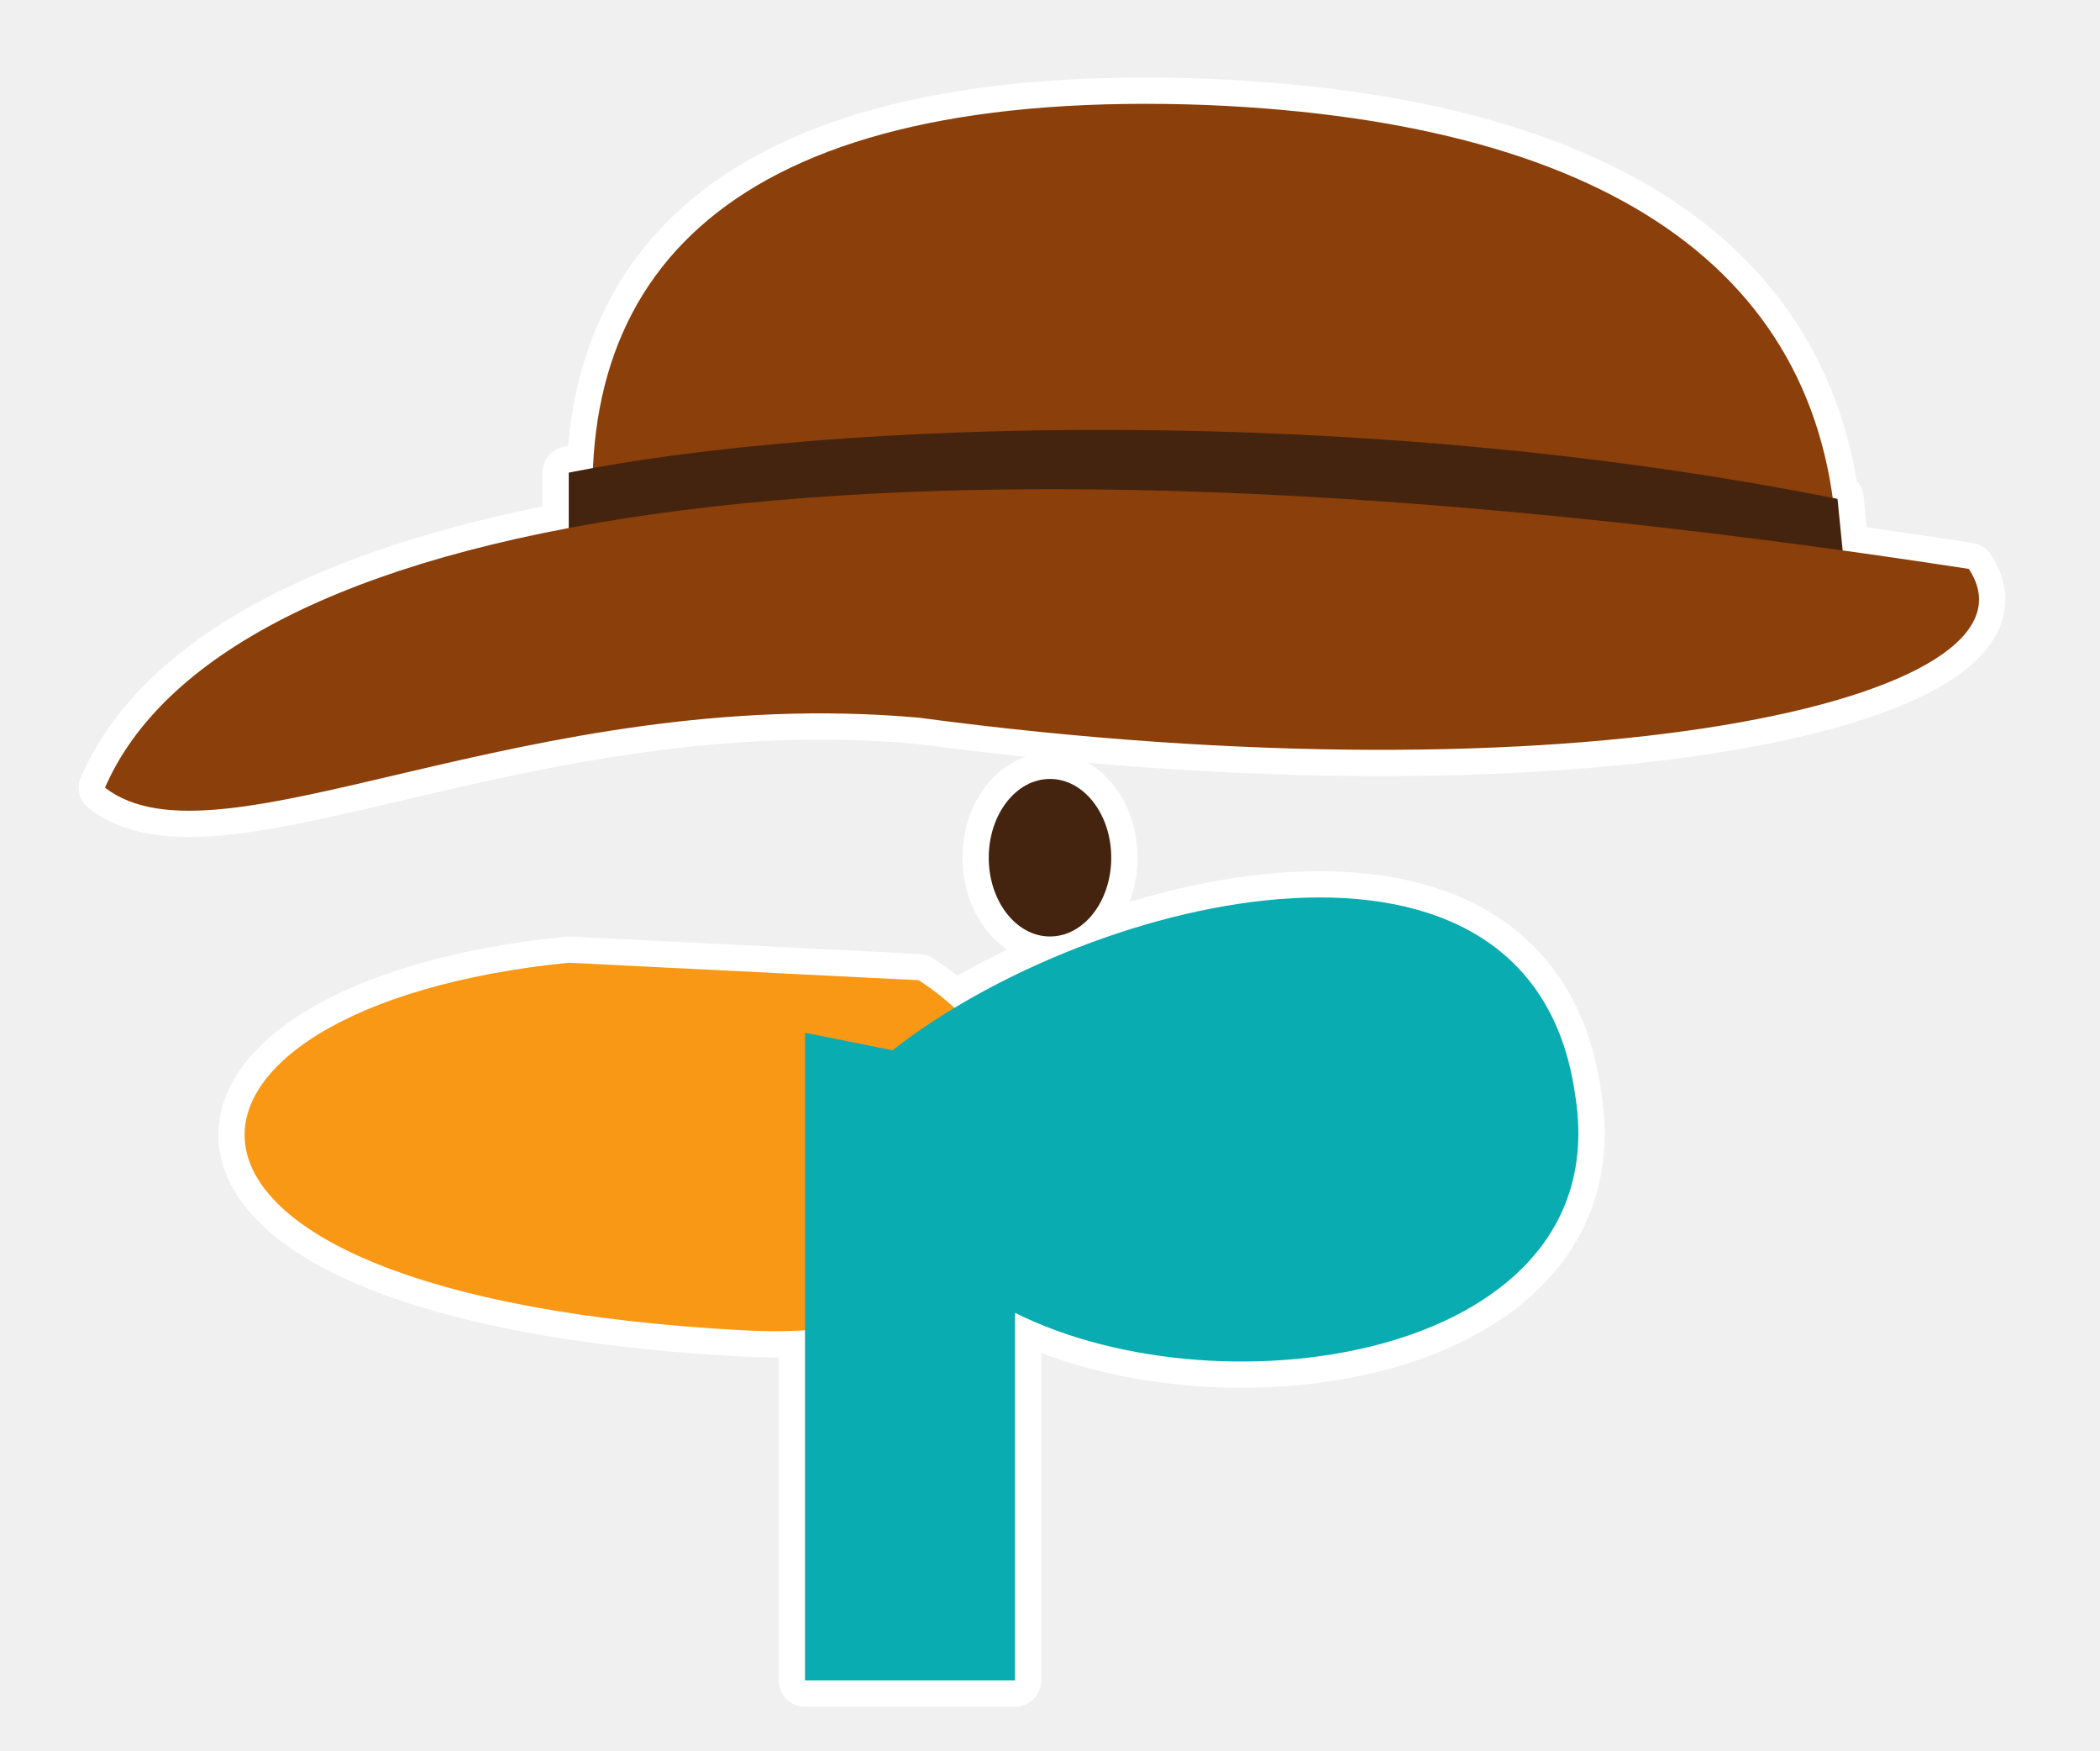
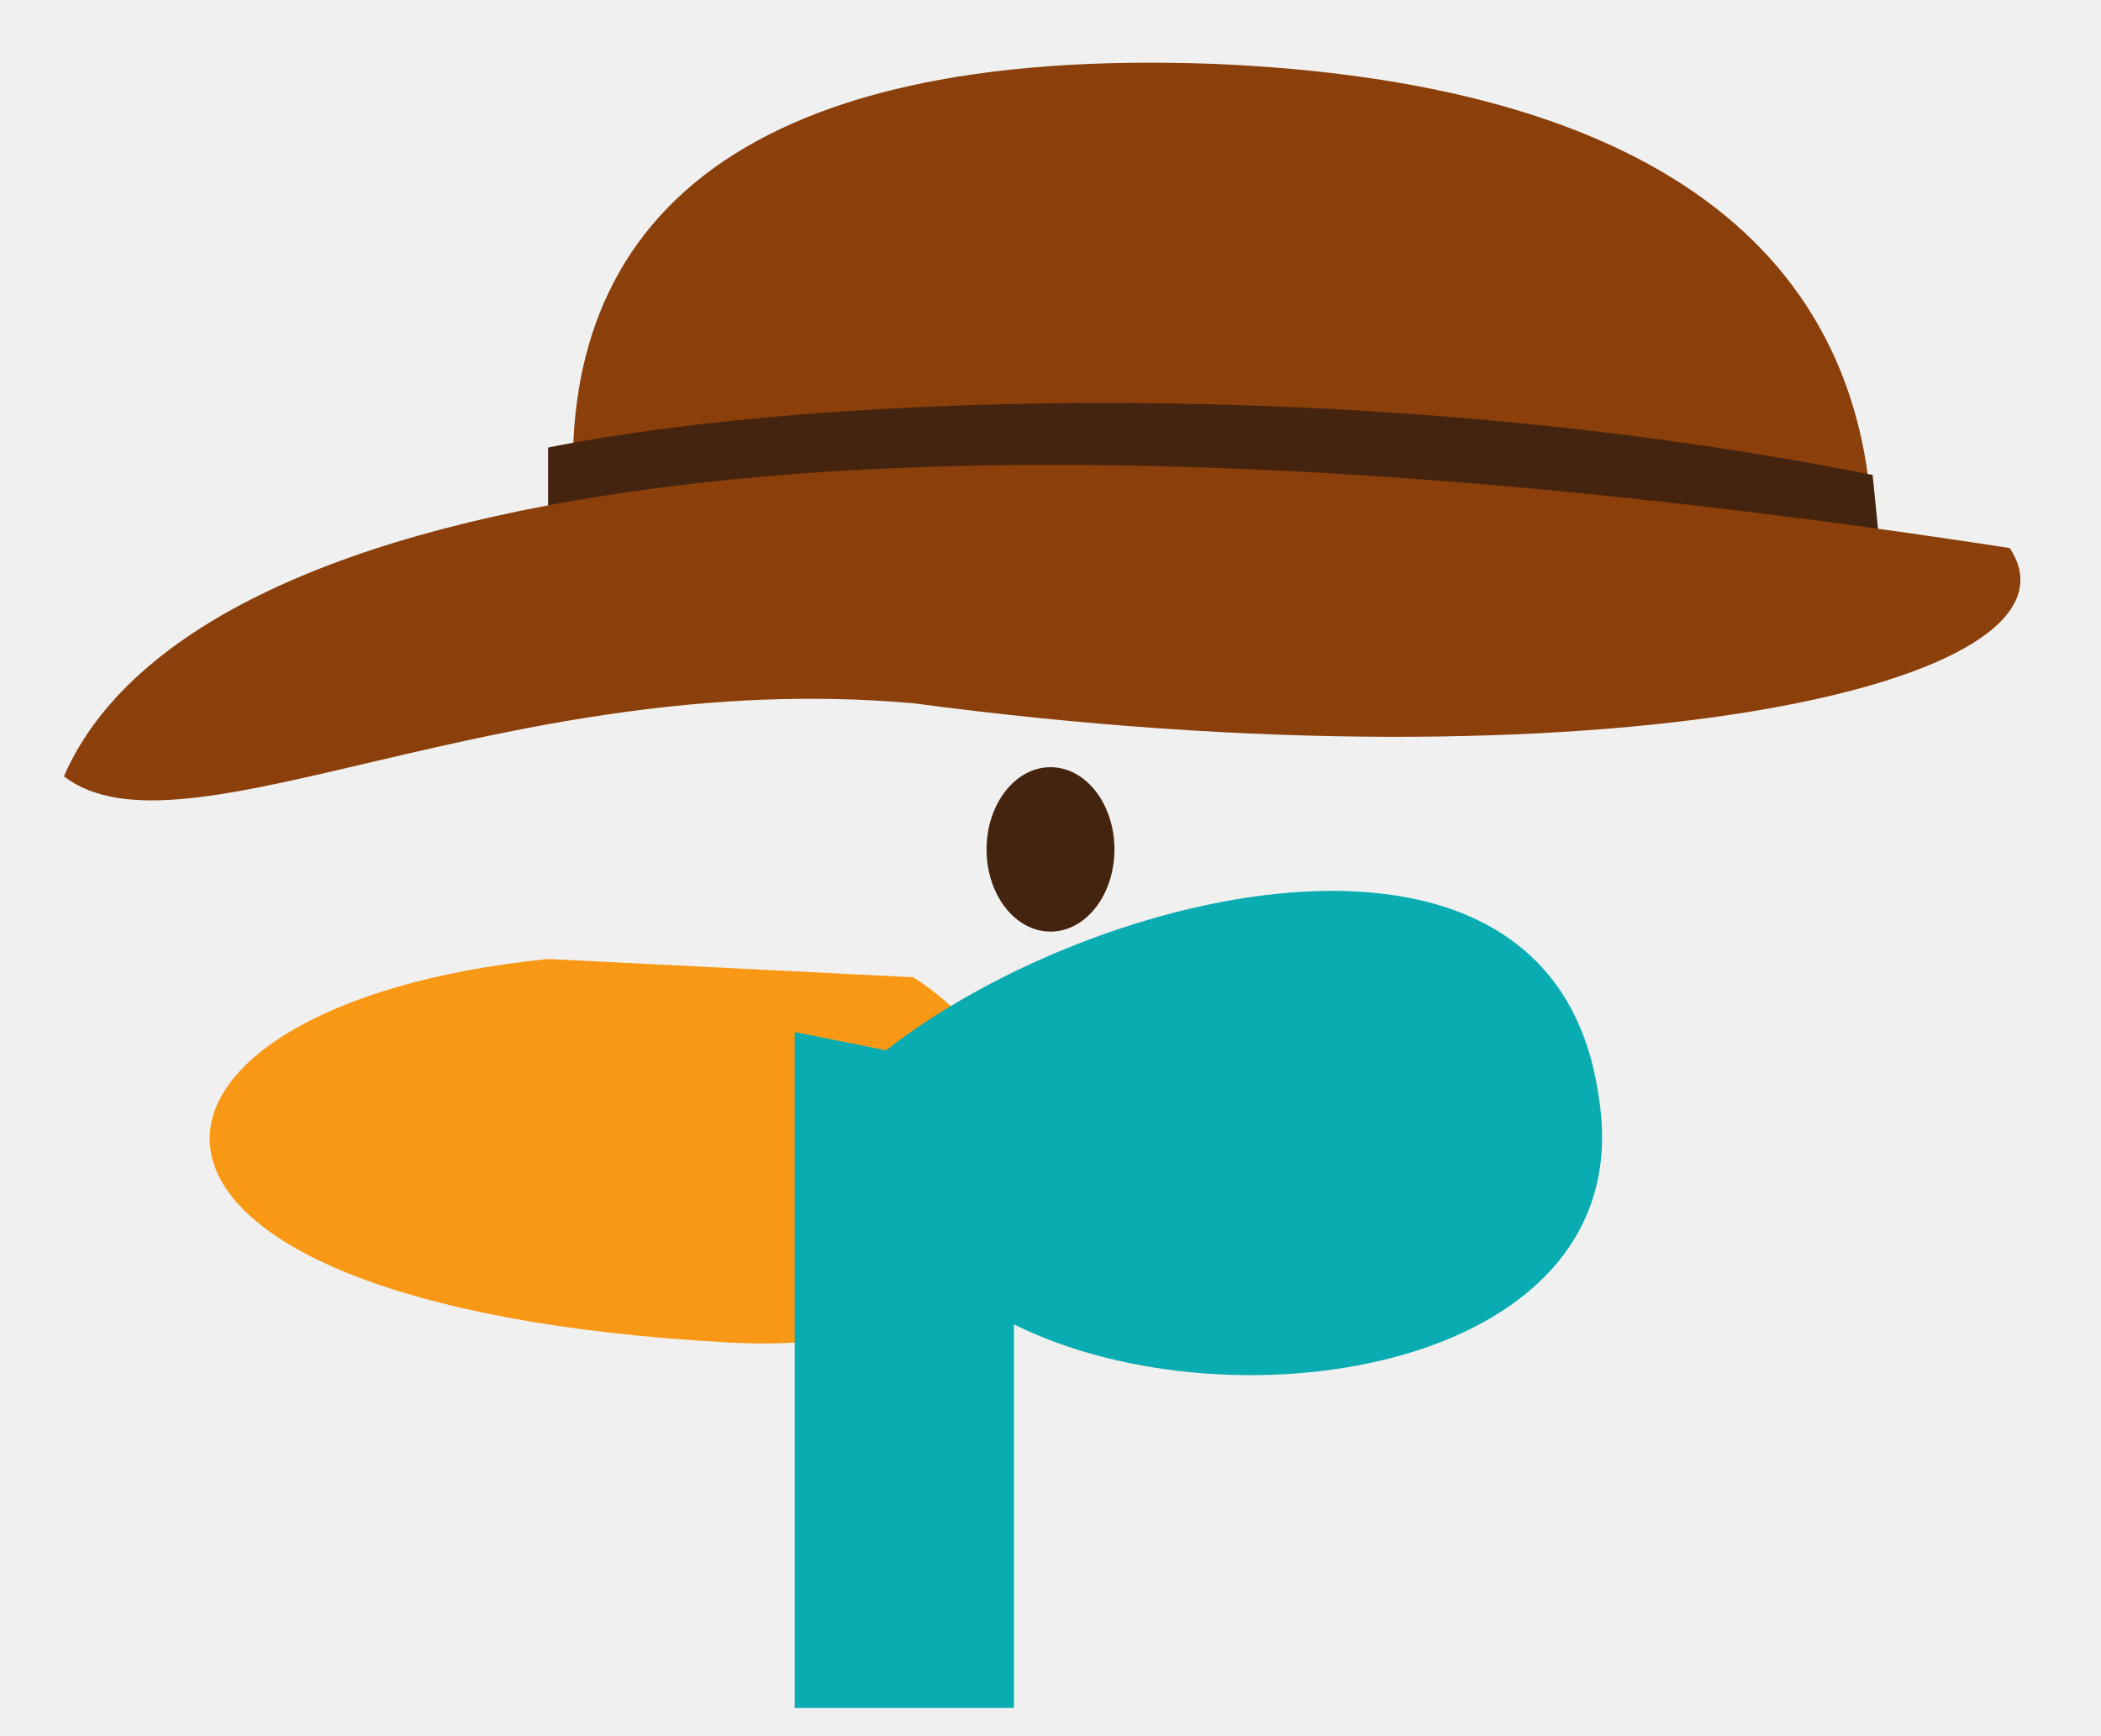
- <svg xmlns="http://www.w3.org/2000/svg" viewBox="0 0 240 200" fill="none">
-   <g stroke="#FFFFFF" stroke-width="6" stroke-linejoin="round" stroke-linecap="round">
-     <path d="M 68 62 C 65 30, 85 10, 138 12 C 185 14, 210 32, 210 65 Z" fill="#8B3F0A" />
-     <path d="M 65 54 C 95 48, 155 46, 210 57 L 211 67 C 160 56, 95 58, 65 64 Z" fill="#45240F" />
-     <path d="M 12 90 C 25 60, 95 45, 225 65 C 235 80, 180 92, 105 82 C 60 78, 25 100, 12 90 Z" fill="#8B3F0A" />
-     <path d="M 65 110 C 15 115, 10 148, 85 152 C 122 154, 125 125, 105 112 Z" fill="#F99814" />
-     <path d="M 102 120 C 125 102, 175 90, 180 125 C 185 155, 140 162, 116 150 V 192 H 92 V 118 Z" fill="#08ACB1" />
-     <ellipse cx="120" cy="98" rx="7" ry="9" fill="#45240F" />
-   </g>
+ <svg xmlns="http://www.w3.org/2000/svg" viewBox="5 5 230 190" fill="none">
  <path d="M 68 62 C 65 30, 85 10, 138 12 C 185 14, 210 32, 210 65 Z" fill="#8B3F0A" />
  <path d="M 65 54 C 95 48, 155 46, 210 57 L 211 67 C 160 56, 95 58, 65 64 Z" fill="#45240F" />
  <path d="M 12 90 C 25 60, 95 45, 225 65 C 235 80, 180 92, 105 82 C 60 78, 25 100, 12 90 Z" fill="#8B3F0A" />
  <path d="M 65 110 C 15 115, 10 148, 85 152 C 122 154, 125 125, 105 112 Z" fill="#F99814" />
  <path d="M 102 120 C 125 102, 175 90, 180 125 C 185 155, 140 162, 116 150 V 192 H 92 V 118 Z" fill="#08ACB1" />
  <ellipse cx="120" cy="98" rx="7" ry="9" fill="#45240F" />
</svg>
